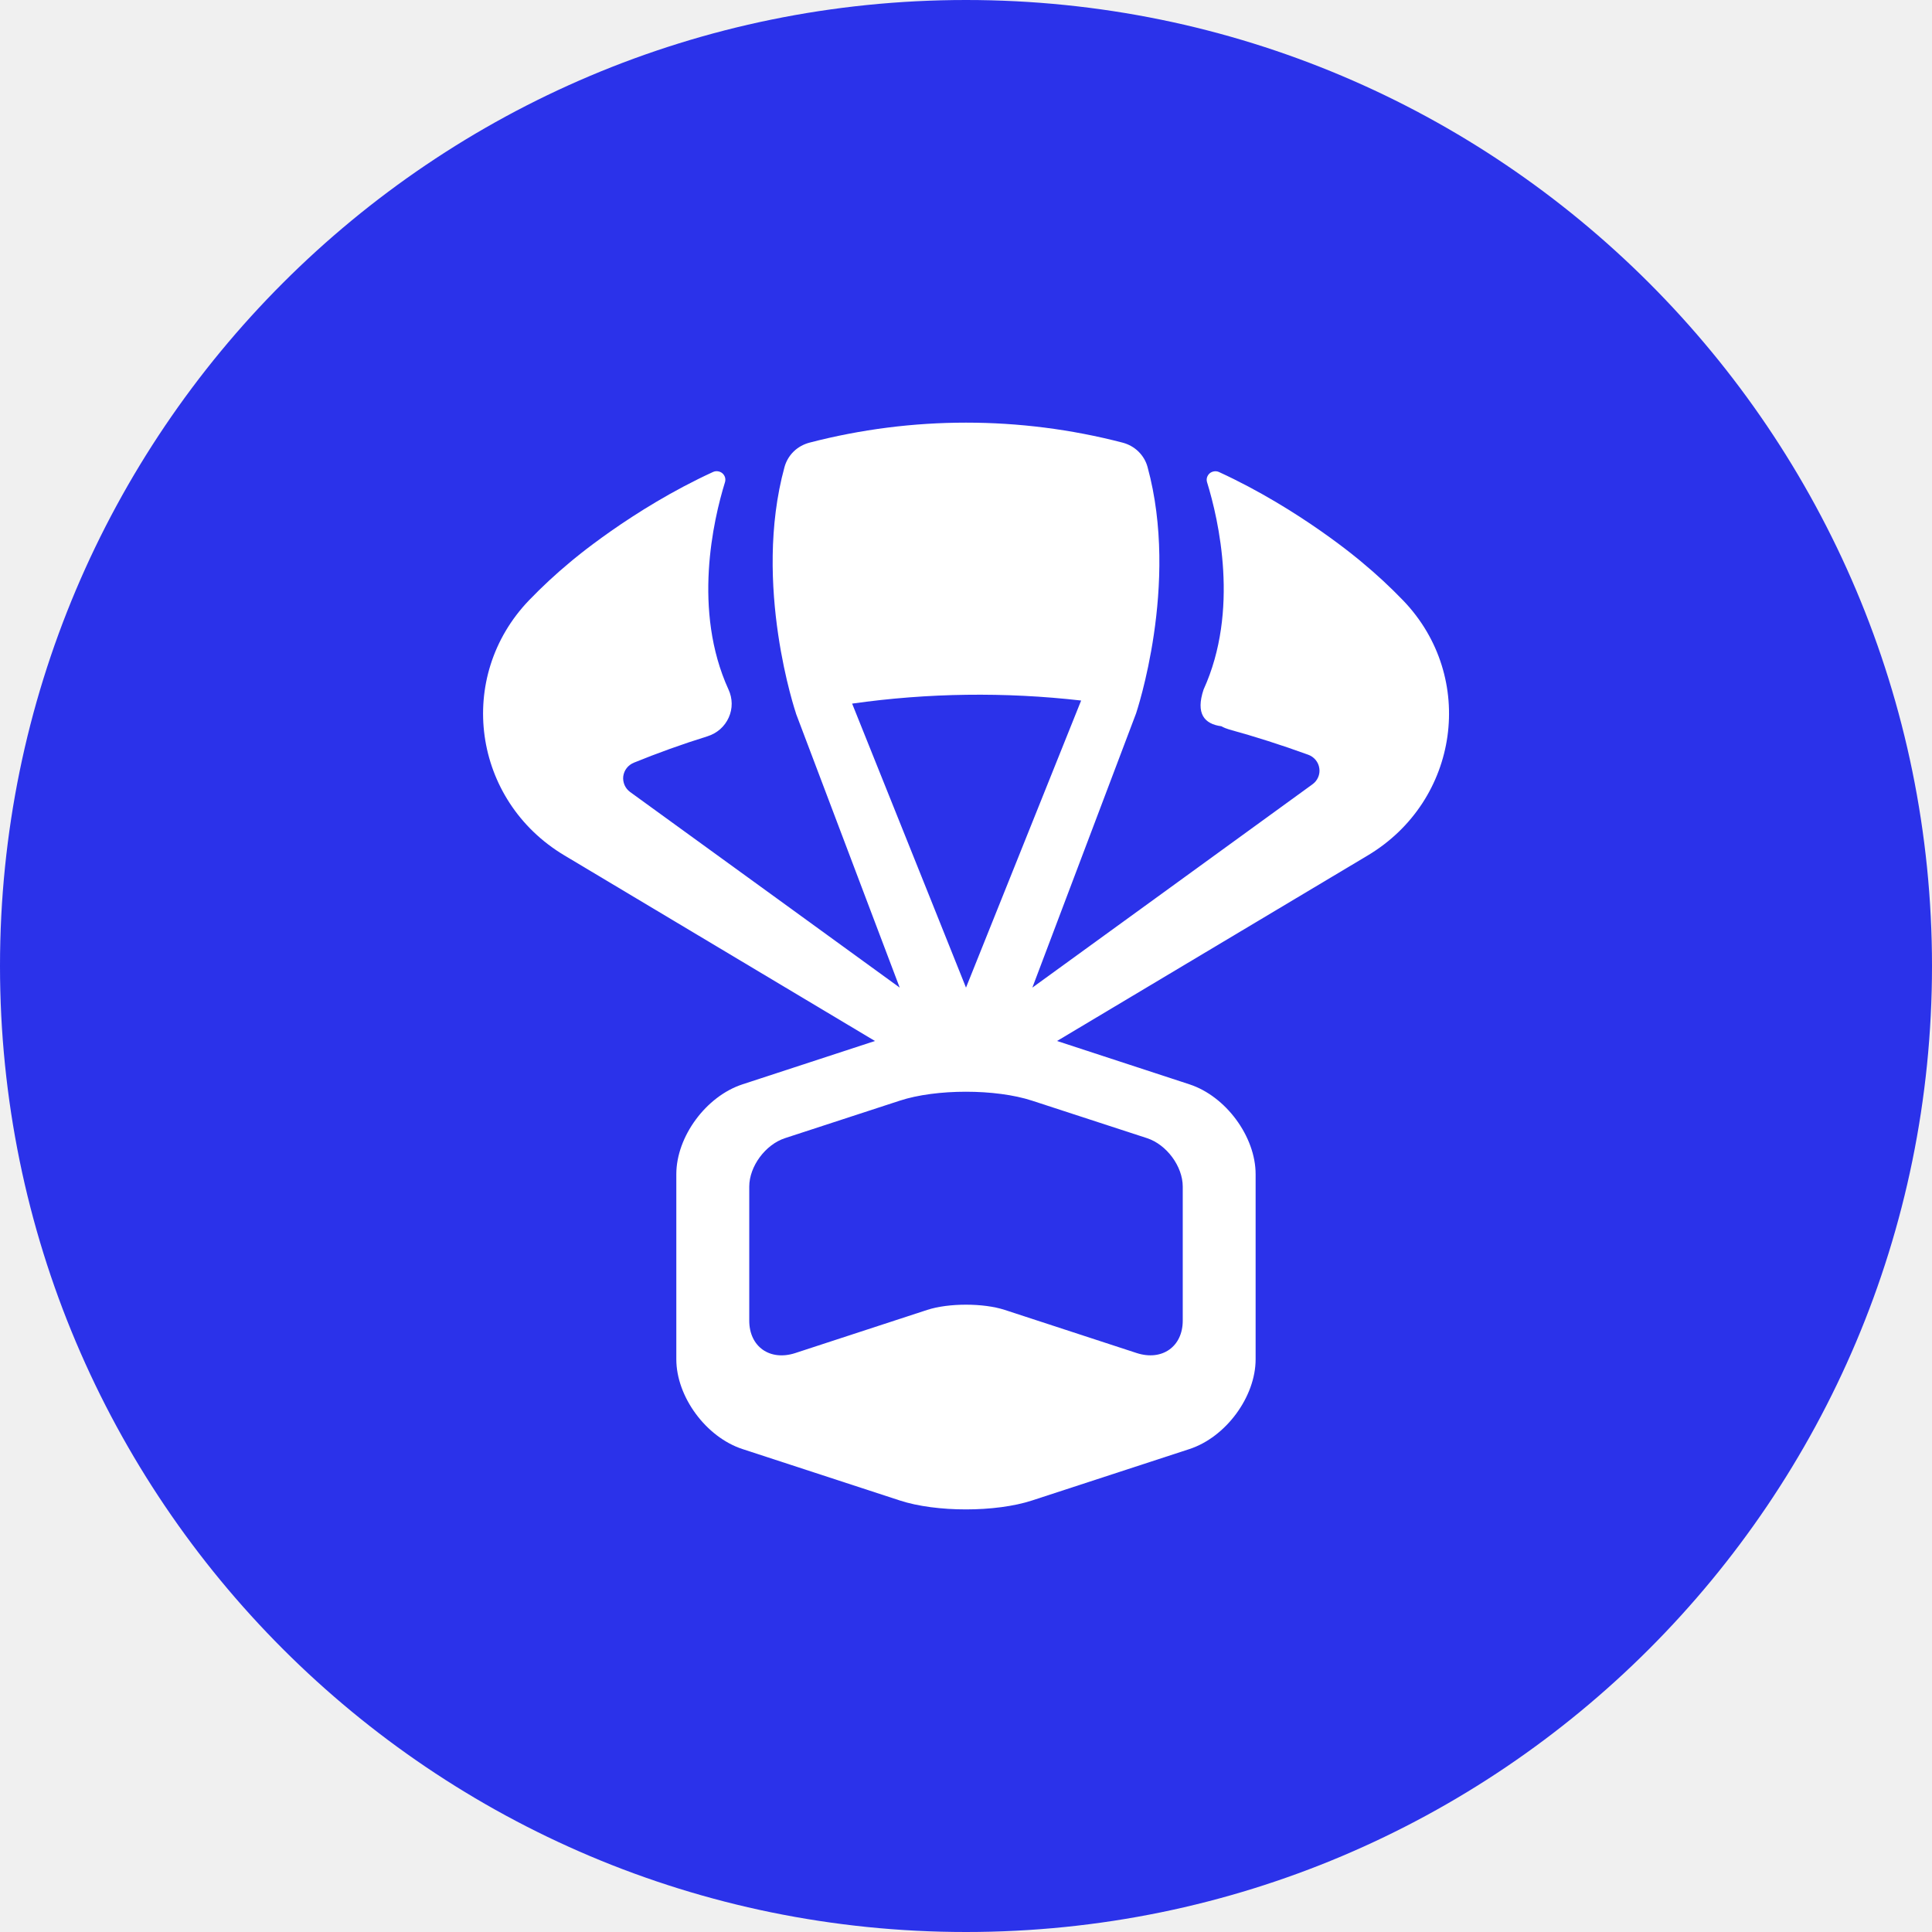
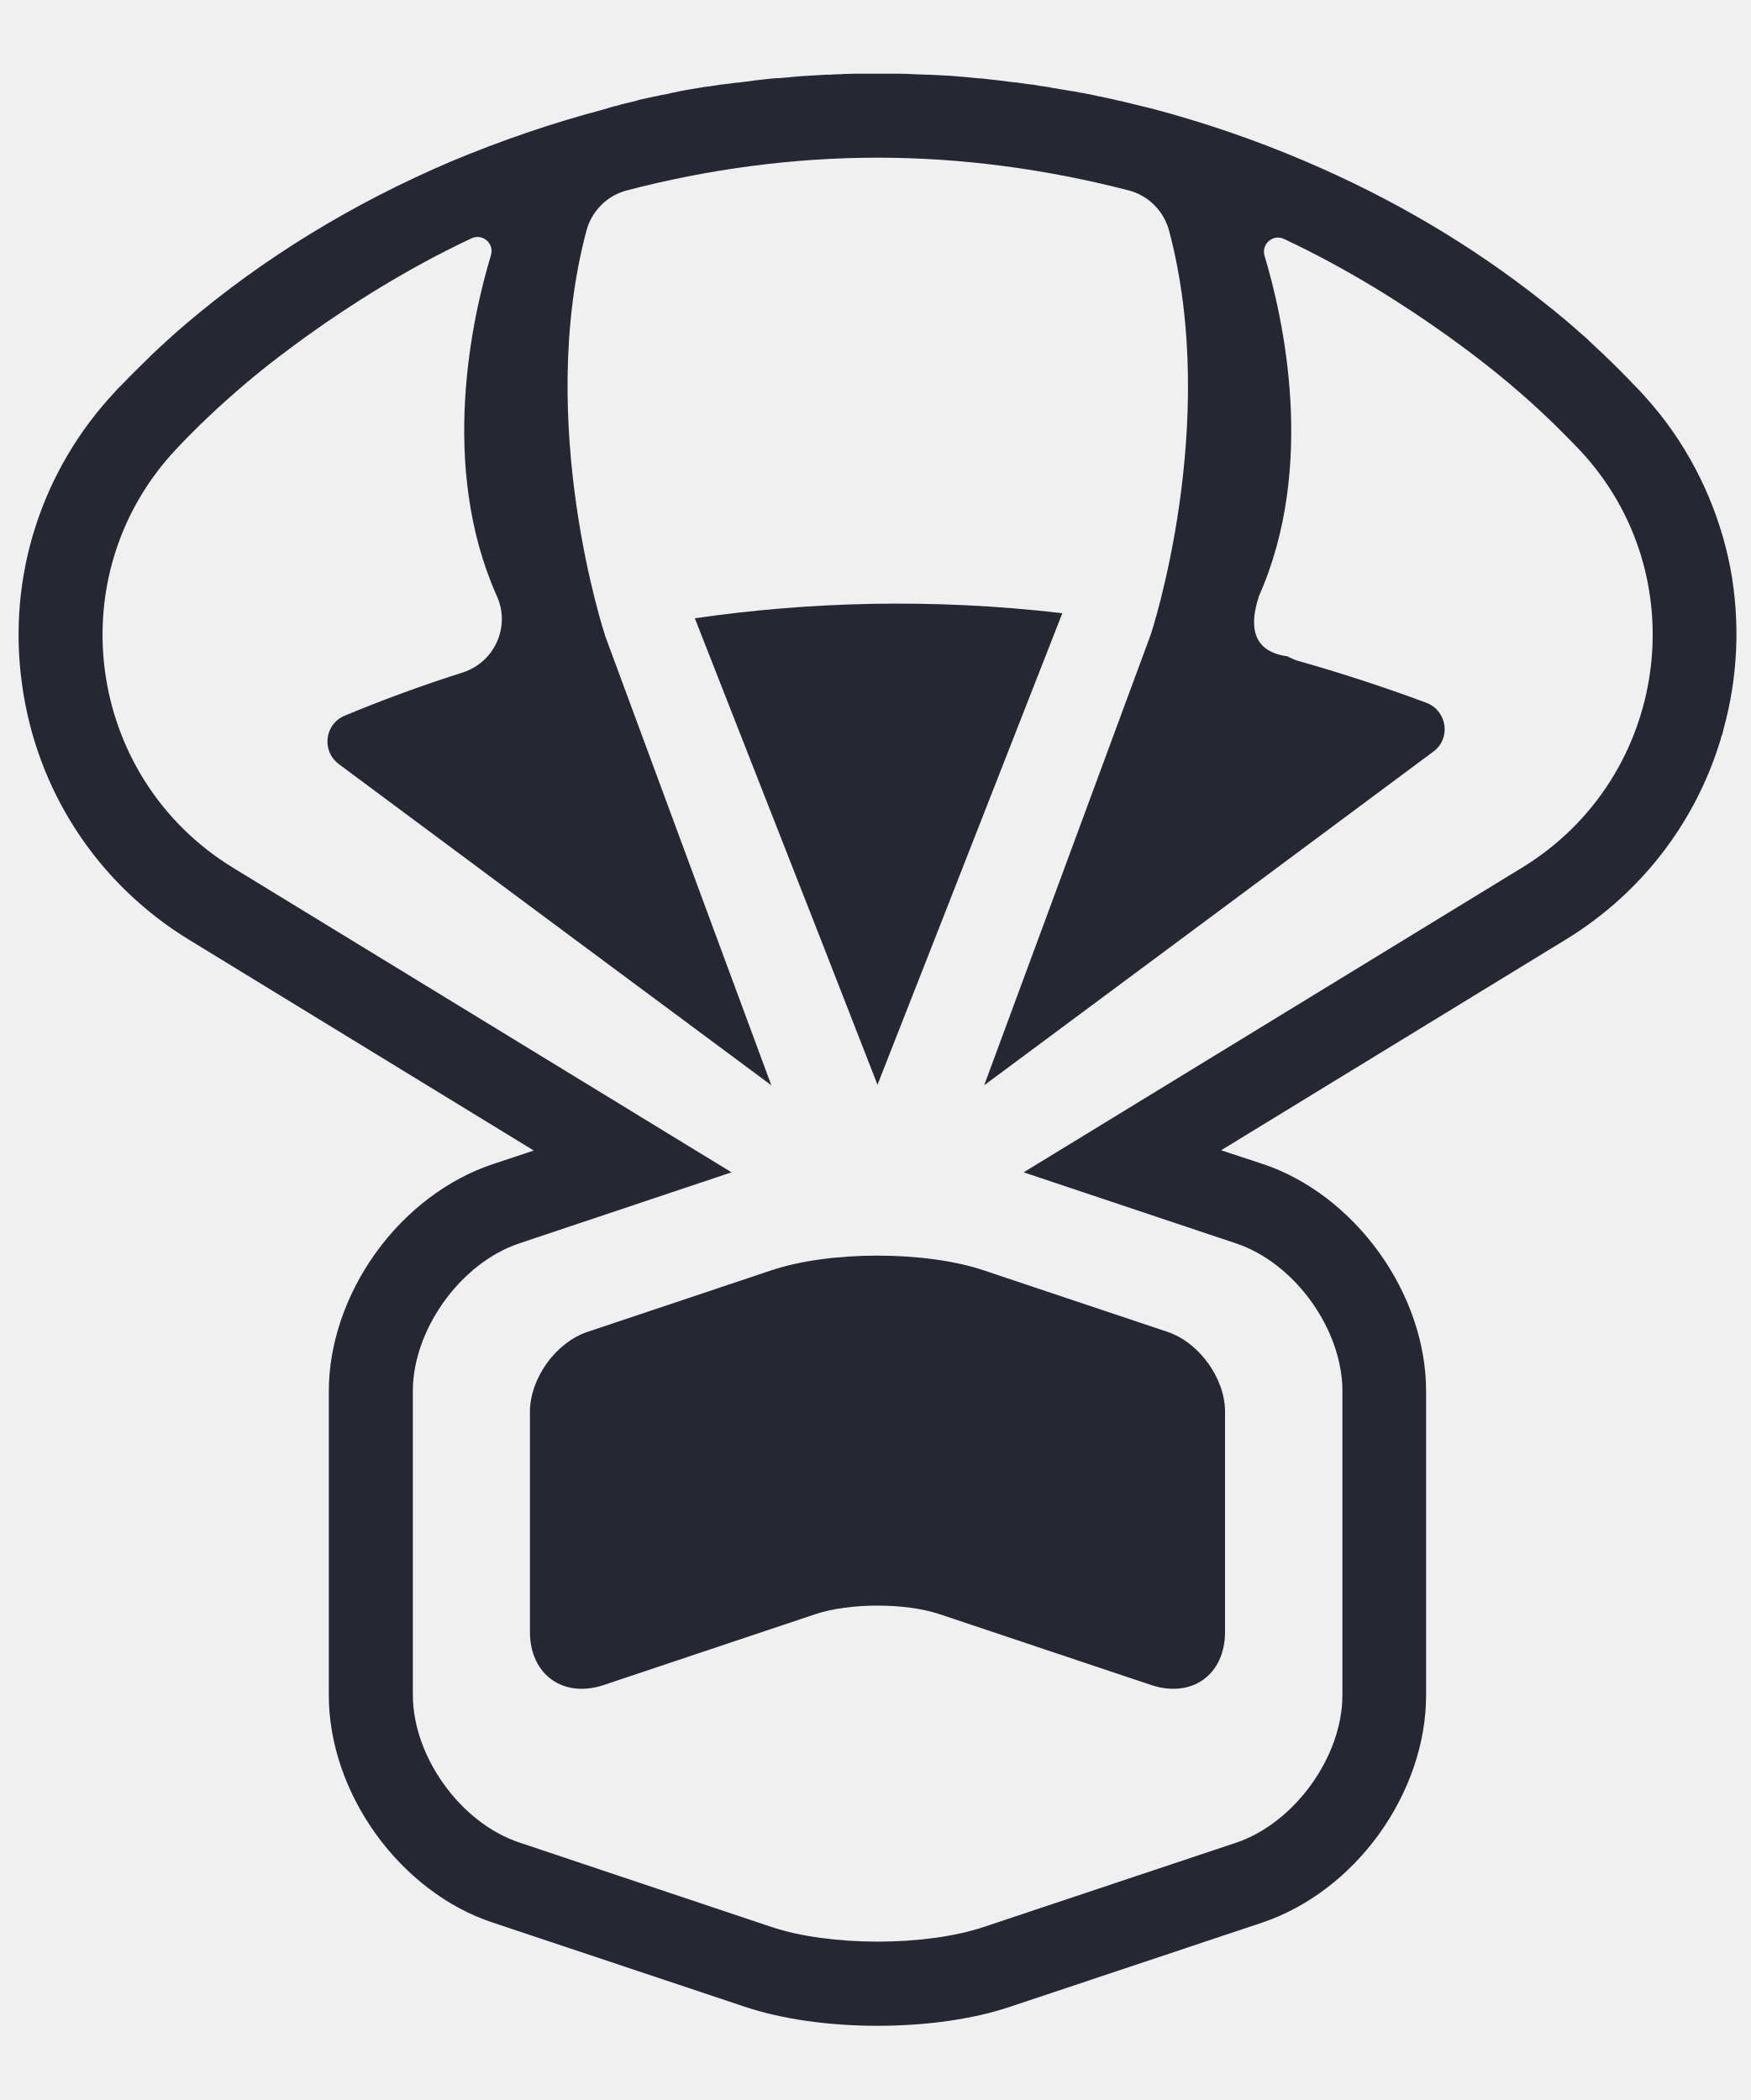
- <svg xmlns="http://www.w3.org/2000/svg" width="32" height="32" viewBox="0 0 32 32" fill="none">
-   <circle cx="16" cy="16" r="16" fill="#2B32EA" />
-   <path d="M23.244 9.949C23.027 9.724 22.798 9.511 22.556 9.311C22.556 9.311 21.542 8.439 20.192 7.819C20.167 7.807 20.138 7.803 20.111 7.807C20.083 7.811 20.057 7.822 20.036 7.84C20.015 7.858 20 7.882 19.992 7.908C19.984 7.934 19.985 7.962 19.993 7.988C20.186 8.615 20.531 10.113 19.935 11.421C19.802 11.82 19.947 11.992 20.23 12.029C20.271 12.052 20.314 12.069 20.358 12.082C20.787 12.2 21.223 12.339 21.666 12.5C21.715 12.517 21.758 12.547 21.791 12.587C21.824 12.627 21.845 12.674 21.852 12.725C21.86 12.775 21.853 12.826 21.833 12.873C21.813 12.92 21.78 12.961 21.738 12.991L19.132 14.883L17.099 16.358L17.657 14.882L18.817 11.816C18.817 11.813 19.54 9.686 19.007 7.735C18.981 7.638 18.928 7.549 18.855 7.478C18.782 7.407 18.692 7.357 18.592 7.331C16.894 6.89 15.108 6.89 13.41 7.331C13.31 7.357 13.219 7.407 13.146 7.478C13.073 7.549 13.021 7.638 12.994 7.735C12.46 9.687 13.184 11.816 13.184 11.816V11.819L14.343 14.882L14.902 16.358L12.869 14.882L10.438 13.119C10.397 13.089 10.365 13.05 10.345 13.004C10.325 12.958 10.317 12.908 10.323 12.858C10.33 12.808 10.349 12.761 10.38 12.722C10.411 12.682 10.453 12.651 10.5 12.632C10.881 12.477 11.288 12.329 11.716 12.196C11.795 12.171 11.867 12.131 11.928 12.078C11.989 12.024 12.037 11.958 12.07 11.885C12.103 11.812 12.12 11.732 12.119 11.652C12.118 11.572 12.1 11.493 12.066 11.42C11.469 10.112 11.814 8.614 12.008 7.987C12.016 7.961 12.016 7.933 12.009 7.907C12.001 7.881 11.986 7.857 11.965 7.839C11.944 7.821 11.918 7.81 11.89 7.806C11.863 7.802 11.834 7.806 11.809 7.818C10.459 8.437 9.444 9.31 9.444 9.31C9.205 9.508 8.978 9.719 8.763 9.942C7.542 11.213 7.826 13.259 9.348 14.168L14.492 17.242L12.298 17.96C11.695 18.157 11.202 18.826 11.202 19.448V22.514C11.202 23.135 11.695 23.804 12.298 24.001L14.902 24.852C15.505 25.05 16.492 25.05 17.096 24.852L19.701 24.001C20.304 23.804 20.797 23.135 20.797 22.514V19.448C20.797 18.826 20.304 18.157 19.701 17.96L17.508 17.242L22.654 14.169C24.172 13.262 24.46 11.219 23.244 9.949ZM14.114 11.654C15.37 11.476 16.645 11.459 17.907 11.603L16.592 14.882L16 16.358L15.409 14.882L14.114 11.654ZM18.997 18.851C19.323 18.957 19.59 19.319 19.59 19.654V21.874C19.59 22.305 19.247 22.546 18.828 22.411L16.641 21.696C16.289 21.581 15.711 21.581 15.358 21.696L13.172 22.411C12.753 22.547 12.41 22.306 12.41 21.874V19.654C12.41 19.319 12.677 18.957 13.003 18.851L14.902 18.231C15.505 18.033 16.492 18.033 17.096 18.231L18.997 18.851Z" fill="white" />
+ <svg xmlns="http://www.w3.org/2000/svg" width="20" height="24" viewBox="0 0 20 24" fill="none">
+   <path d="M8.813 14.518L6.711 15.222C6.349 15.344 6.055 15.754 6.055 16.134V18.65C6.055 19.139 6.435 19.411 6.896 19.258L9.315 18.448C9.706 18.317 10.346 18.317 10.736 18.448L13.155 19.258C13.62 19.411 13.997 19.139 13.997 18.65V16.134C13.997 15.754 13.703 15.344 13.341 15.222L11.239 14.518C10.573 14.294 9.479 14.294 8.813 14.518Z" fill="#252733" />
+   <path d="M10.026 12.397L10.682 10.726L12.138 7.008C10.631 6.832 9.223 6.88 7.939 7.066L9.373 10.723L10.026 12.397Z" fill="#252733" />
+   <path d="M19.77 6.49C19.648 5.856 19.373 5.251 18.973 4.742C18.899 4.65 18.819 4.557 18.736 4.467C18.614 4.339 18.49 4.211 18.349 4.077C18.342 4.07 18.339 4.067 18.333 4.061C18.285 4.016 18.234 3.968 18.176 3.914L18.166 3.904C18.16 3.898 18.15 3.891 18.144 3.882L18.141 3.878C18.134 3.872 18.125 3.866 18.118 3.859C18.064 3.811 18.003 3.76 17.936 3.699L17.93 3.696L17.926 3.693L17.917 3.683C17.917 3.683 17.891 3.661 17.84 3.619C17.821 3.603 17.795 3.581 17.763 3.555L17.747 3.542C17.715 3.517 17.68 3.488 17.642 3.459L17.635 3.453C16.822 2.806 15.901 2.262 14.899 1.837C14.336 1.597 13.747 1.395 13.149 1.238C13.146 1.238 13.139 1.235 13.133 1.235C13.12 1.232 13.107 1.229 13.098 1.226L13.082 1.222C13.002 1.203 12.925 1.184 12.848 1.165L12.835 1.162C12.826 1.158 12.813 1.155 12.803 1.155C12.781 1.149 12.755 1.146 12.733 1.139L12.71 1.133L12.694 1.13C12.669 1.123 12.646 1.12 12.621 1.114C12.592 1.107 12.566 1.101 12.538 1.098L12.528 1.094C12.496 1.088 12.464 1.082 12.432 1.075C12.403 1.069 12.374 1.062 12.346 1.059C12.314 1.053 12.278 1.046 12.243 1.04H12.237C12.211 1.037 12.186 1.03 12.16 1.027C12.122 1.021 12.083 1.014 12.045 1.008L12.026 1.005C12.01 1.002 11.994 0.998 11.978 0.995C11.91 0.986 11.85 0.976 11.792 0.966H11.782H11.779C11.722 0.957 11.661 0.95 11.6 0.941H11.597H11.587C11.462 0.925 11.334 0.909 11.21 0.896H11.194H11.187C11.133 0.89 11.078 0.886 11.027 0.88L10.989 0.877C10.934 0.874 10.88 0.867 10.826 0.864H10.822H10.806C10.746 0.861 10.682 0.858 10.621 0.854H10.602H10.595C10.544 0.851 10.493 0.851 10.442 0.848C10.426 0.848 10.406 0.848 10.39 0.845C10.346 0.845 10.301 0.842 10.256 0.842H10.243C10.23 0.842 10.218 0.842 10.208 0.842C10.141 0.842 10.083 0.842 10.029 0.842H10.022H10.019C9.968 0.842 9.914 0.842 9.85 0.842C9.837 0.842 9.821 0.842 9.808 0.842H9.795C9.754 0.842 9.712 0.845 9.67 0.845C9.651 0.845 9.629 0.845 9.61 0.848C9.565 0.848 9.52 0.851 9.475 0.854H9.462C9.453 0.854 9.44 0.854 9.43 0.854C9.373 0.858 9.315 0.861 9.258 0.864C9.245 0.864 9.235 0.867 9.222 0.867H9.206C9.165 0.87 9.123 0.874 9.078 0.877C9.056 0.88 9.037 0.88 9.014 0.883C8.973 0.886 8.934 0.89 8.893 0.893H8.877C8.864 0.893 8.848 0.896 8.835 0.896C8.771 0.902 8.717 0.909 8.662 0.915C8.656 0.915 8.646 0.918 8.64 0.918H8.634C8.582 0.925 8.534 0.931 8.483 0.938C8.467 0.941 8.451 0.941 8.435 0.944H8.422C8.381 0.95 8.342 0.954 8.301 0.96H8.294C8.275 0.963 8.259 0.966 8.24 0.966C8.192 0.973 8.144 0.982 8.096 0.989H8.086C8.077 0.989 8.07 0.992 8.061 0.992C8.003 1.002 7.946 1.011 7.885 1.021C7.872 1.024 7.862 1.024 7.85 1.027L7.834 1.03C7.792 1.037 7.747 1.046 7.706 1.056C7.686 1.059 7.667 1.062 7.648 1.069C7.606 1.078 7.562 1.085 7.52 1.094L7.504 1.098C7.494 1.101 7.482 1.101 7.472 1.104C7.411 1.117 7.354 1.13 7.299 1.142C7.293 1.146 7.283 1.146 7.277 1.149L7.27 1.152C7.222 1.165 7.174 1.174 7.126 1.187C7.11 1.19 7.094 1.194 7.078 1.2L7.069 1.203C7.027 1.213 6.986 1.222 6.947 1.235L6.941 1.238C6.931 1.242 6.922 1.242 6.915 1.245C6.909 1.248 6.902 1.248 6.896 1.251C6.301 1.408 5.715 1.61 5.152 1.846C4.026 2.326 3.008 2.95 2.128 3.699C2.064 3.754 2 3.808 1.942 3.862C1.933 3.869 1.926 3.878 1.917 3.885L1.907 3.894C1.846 3.949 1.789 4.003 1.734 4.054C1.722 4.067 1.712 4.077 1.699 4.09L1.686 4.102C1.642 4.144 1.597 4.189 1.552 4.234C1.526 4.259 1.498 4.288 1.472 4.314C1.437 4.352 1.398 4.39 1.36 4.429C1.357 4.432 1.354 4.435 1.35 4.438C1.338 4.451 1.325 4.464 1.315 4.477C0.474 5.373 0.083 6.589 0.25 7.808C0.413 9.03 1.11 10.099 2.163 10.742L6.099 13.149L5.626 13.306C5.114 13.478 4.64 13.837 4.294 14.317C3.949 14.797 3.757 15.36 3.757 15.901V19.376C3.757 19.917 3.949 20.48 4.294 20.96C4.64 21.44 5.114 21.802 5.626 21.971L8.509 22.934C8.928 23.075 9.466 23.152 10.026 23.152C10.586 23.152 11.126 23.075 11.542 22.934L14.426 21.971C14.938 21.798 15.411 21.44 15.757 20.96C16.102 20.48 16.294 19.917 16.294 19.376V15.898C16.294 15.357 16.102 14.794 15.757 14.314C15.411 13.834 14.938 13.472 14.426 13.302L13.952 13.146L17.888 10.739C18.733 10.224 19.36 9.421 19.651 8.477C19.654 8.467 19.658 8.461 19.658 8.454C19.661 8.442 19.664 8.429 19.667 8.419L19.67 8.413L19.674 8.403C19.68 8.384 19.686 8.365 19.69 8.346V8.342C19.859 7.738 19.885 7.101 19.77 6.49ZM17.389 9.917L11.696 13.398L14.125 14.211C14.794 14.435 15.338 15.194 15.338 15.898V19.373C15.338 20.077 14.79 20.835 14.125 21.059L11.242 22.022C10.573 22.246 9.482 22.246 8.813 22.022L5.93 21.056C5.261 20.832 4.717 20.074 4.717 19.37V15.898C4.717 15.194 5.264 14.435 5.93 14.211L8.358 13.398L2.662 9.917C0.979 8.886 0.662 6.566 2.016 5.13C2.253 4.877 2.506 4.64 2.771 4.413C2.771 4.413 3.894 3.424 5.389 2.723C5.514 2.666 5.648 2.781 5.61 2.915C5.395 3.626 5.014 5.322 5.674 6.806C5.837 7.155 5.654 7.568 5.286 7.686C4.81 7.837 4.362 8.003 3.939 8.179C3.709 8.275 3.67 8.582 3.872 8.733L6.563 10.733L8.813 12.403L8.195 10.733L6.912 7.261C6.912 7.258 6.912 7.258 6.912 7.258C6.912 7.258 6.112 4.845 6.701 2.634C6.762 2.41 6.938 2.234 7.162 2.176C8.102 1.93 9.072 1.802 10.029 1.802C10.986 1.802 11.958 1.933 12.896 2.176C13.12 2.234 13.296 2.41 13.357 2.634C13.946 4.845 13.149 7.254 13.146 7.258L11.862 10.733L11.245 12.403L13.494 10.733L16.378 8.589C16.582 8.438 16.534 8.122 16.298 8.032C15.808 7.85 15.325 7.693 14.851 7.558C14.8 7.546 14.752 7.523 14.71 7.501C14.397 7.459 14.237 7.264 14.384 6.813C15.043 5.331 14.662 3.632 14.448 2.922C14.41 2.79 14.544 2.672 14.669 2.73C16.163 3.43 17.286 4.419 17.286 4.419C17.555 4.646 17.808 4.89 18.048 5.142C19.392 6.573 19.072 8.89 17.389 9.917Z" fill="#252733" />
</svg>
